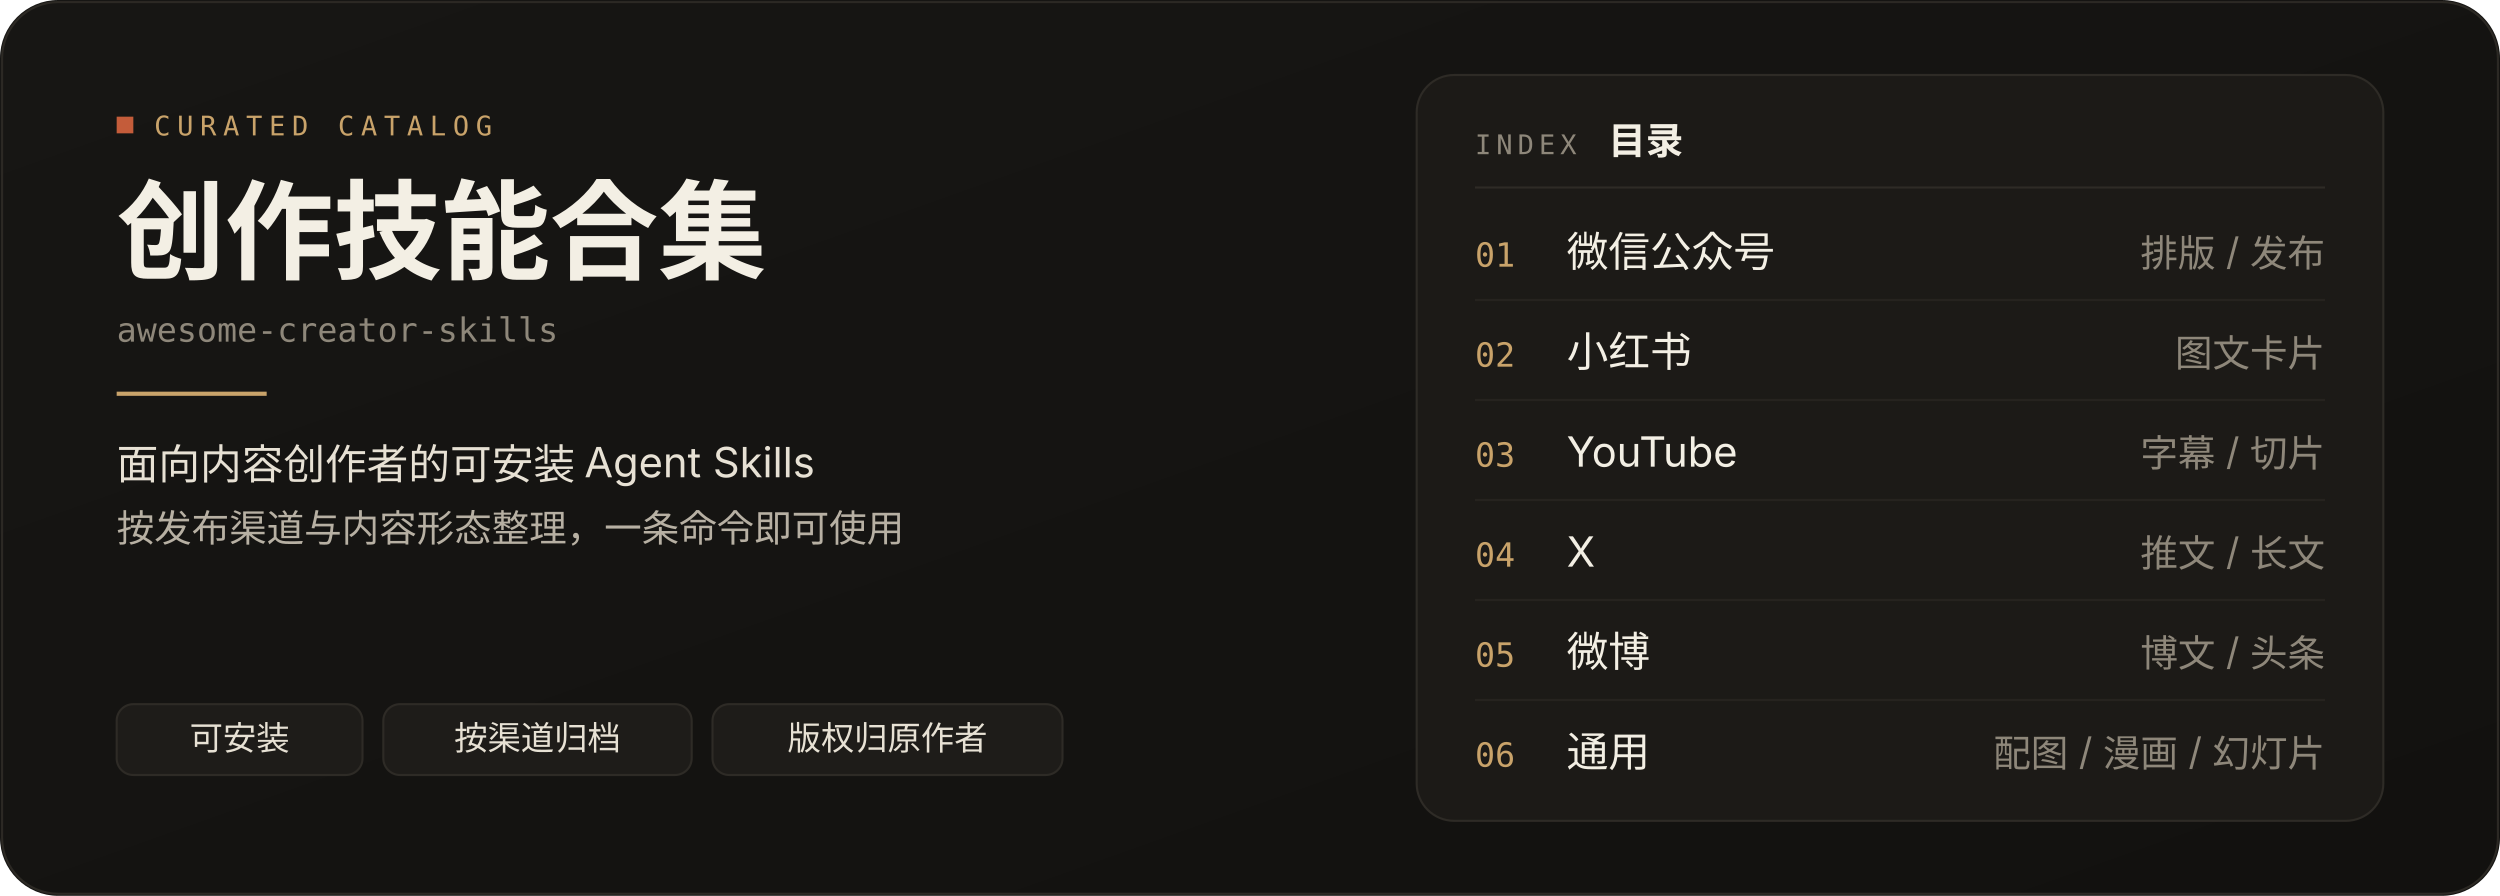
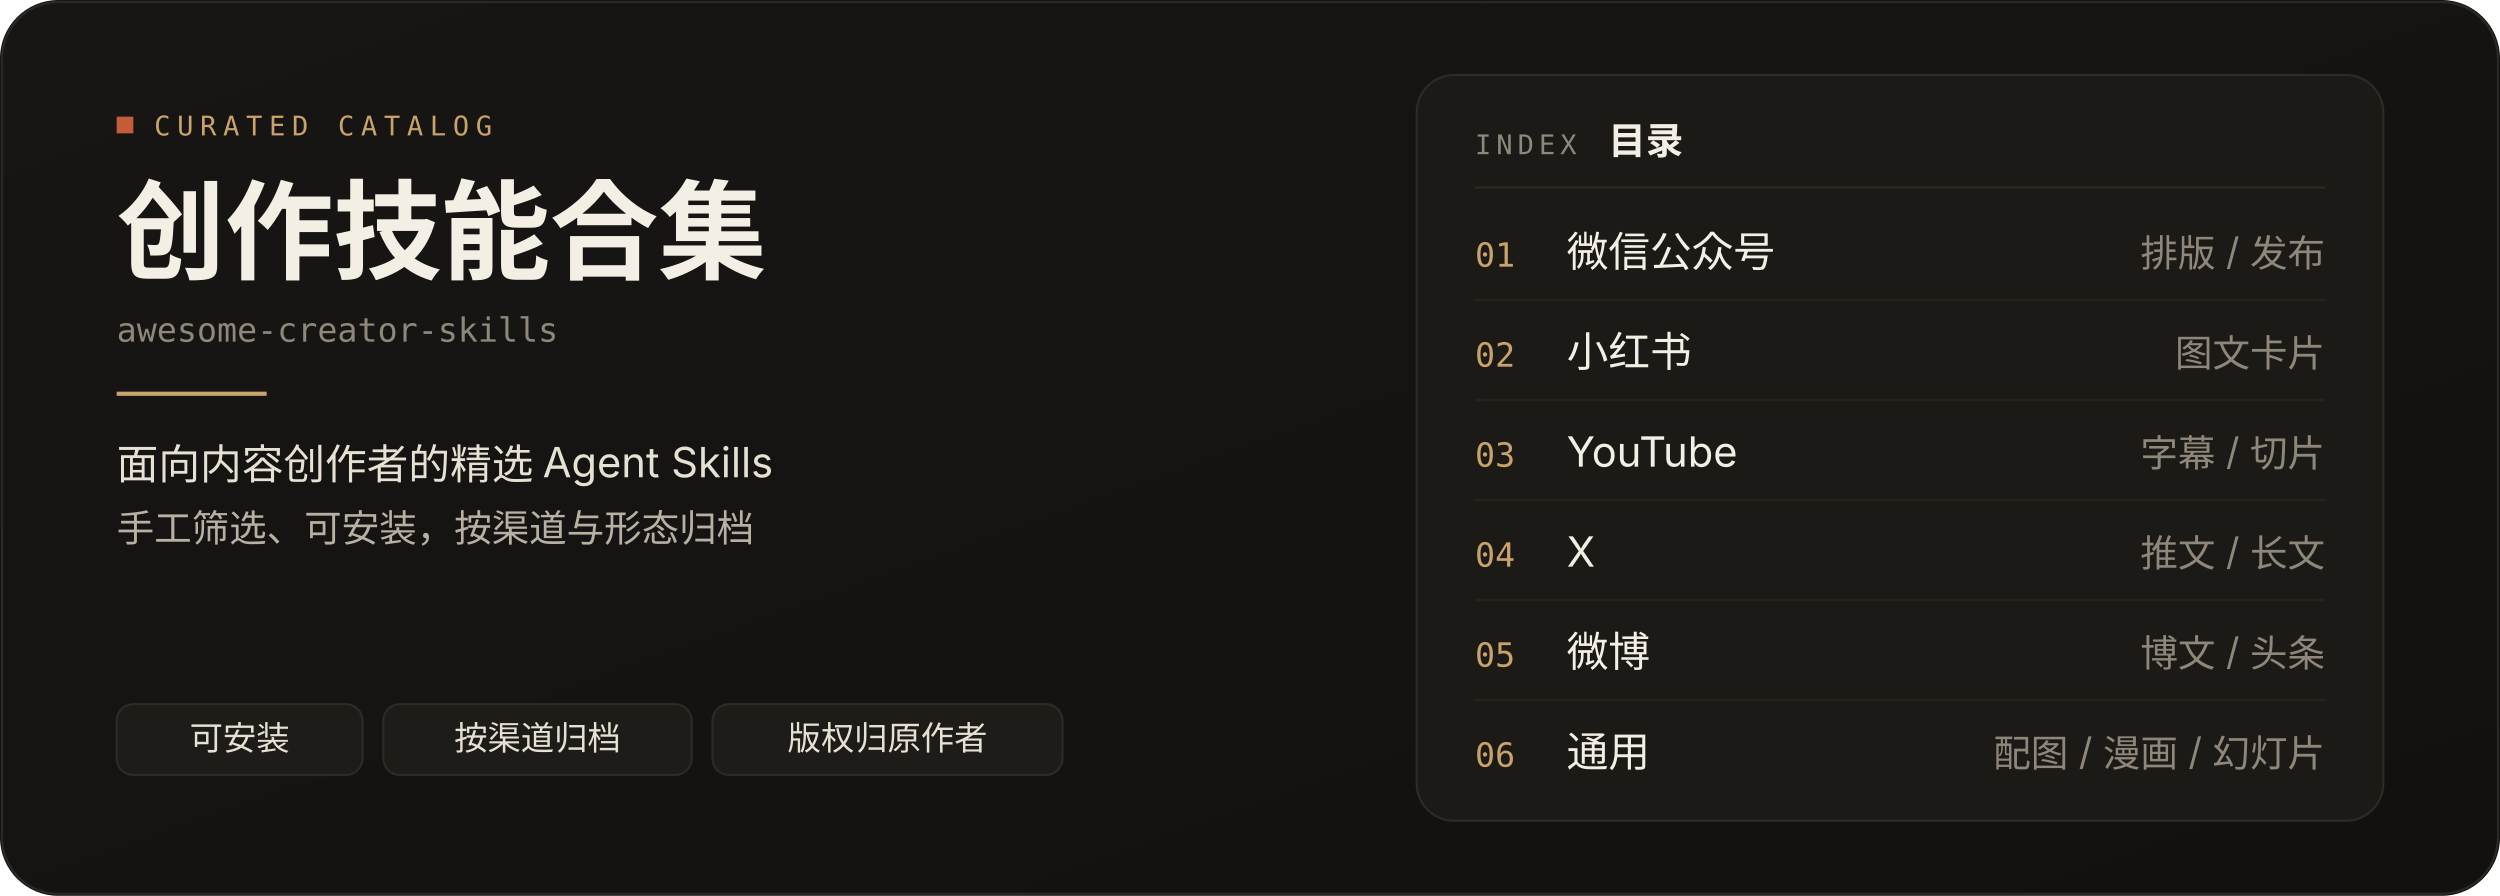
<svg xmlns="http://www.w3.org/2000/svg" width="1200" height="430" viewBox="0 0 1200 430" role="img" aria-labelledby="title desc">
  <defs>
    <linearGradient id="paper" x1="0" y1="0" x2="1" y2="1">
      <stop offset="0" stop-color="#171614" />
      <stop offset="1" stop-color="#12110F" />
    </linearGradient>
  </defs>
  <rect width="1200" height="430" rx="28" fill="url(#paper)" />
  <rect x="1" y="1" width="1198" height="428" rx="27" fill="none" stroke="#2C2924" stroke-width="1" />
  <g id="title-block" transform="translate(56 52)">
    <rect x="0" y="4" width="8" height="8" fill="#C45C3A" />
    <text x="18" y="13" fill="#C9A36A" font-family="ui-monospace, SFMono-Regular, Menlo, monospace" font-size="13" letter-spacing="3.2">CURATED CATALOG</text>
    <text x="0" y="78" fill="#F3EFE4" font-family="-apple-system, BlinkMacSystemFont, 'Segoe UI', 'PingFang SC', 'Hiragino Sans GB', sans-serif" font-size="52" font-weight="700">创作技能合集</text>
    <text x="0" y="112" fill="#8E877A" font-family="ui-monospace, SFMono-Regular, Menlo, monospace" font-size="16">awesome-creator-skills</text>
    <rect x="0" y="136" width="72" height="2" fill="#C9A36A" />
-     <text x="0" y="178" fill="#E7E1D4" font-family="-apple-system, BlinkMacSystemFont, 'Segoe UI', 'PingFang SC', 'Hiragino Sans GB', sans-serif" font-size="20">面向内容创作者的可安装 Agent Skills</text>
-     <text x="0" y="208" fill="#B7B0A3" font-family="-apple-system, BlinkMacSystemFont, 'Segoe UI', 'PingFang SC', 'Hiragino Sans GB', sans-serif" font-size="18">按发布渠道与内容形态整理，一条命令即可使用</text>
+     <text x="0" y="178" fill="#E7E1D4" font-family="-apple-system, BlinkMacSystemFont, 'Segoe UI', 'PingFang SC', 'Hiragino Sans GB', sans-serif" font-size="20">面向内容创作者的精选 Agent Skills</text>
+     <text x="0" y="208" fill="#B7B0A3" font-family="-apple-system, BlinkMacSystemFont, 'Segoe UI', 'PingFang SC', 'Hiragino Sans GB', sans-serif" font-size="18">手工筛选、可安装，按渠道与形态归档</text>
    <g transform="translate(0 286)">
      <rect x="0" y="0" width="118" height="34" rx="8" fill="#1E1C19" stroke="#2E2B26" />
      <text x="59" y="22" text-anchor="middle" fill="#E7E1D4" font-family="-apple-system, BlinkMacSystemFont, 'Segoe UI', 'PingFang SC', sans-serif" font-size="16">可安装</text>
      <rect x="128" y="0" width="148" height="34" rx="8" fill="#1E1C19" stroke="#2E2B26" />
      <text x="202" y="22" text-anchor="middle" fill="#E7E1D4" font-family="-apple-system, BlinkMacSystemFont, 'Segoe UI', 'PingFang SC', sans-serif" font-size="16">按渠道归档</text>
      <rect x="286" y="0" width="168" height="34" rx="8" fill="#1E1C19" stroke="#2E2B26" />
      <text x="370" y="22" text-anchor="middle" fill="#E7E1D4" font-family="-apple-system, BlinkMacSystemFont, 'Segoe UI', 'PingFang SC', sans-serif" font-size="16">版权归原作者</text>
    </g>
  </g>
  <g id="catalog-index" transform="translate(680 36)">
    <rect width="464" height="358" rx="18" fill="#1C1A17" stroke="#2E2B26" />
    <text x="28" y="38" fill="#8E877A" font-family="ui-monospace, SFMono-Regular, Menlo, monospace" font-size="13" letter-spacing="2.4">INDEX</text>
    <text x="92" y="38" fill="#F3EFE4" font-family="-apple-system, BlinkMacSystemFont, 'Segoe UI', 'PingFang SC', sans-serif" font-size="18" font-weight="600">目录</text>
    <line x1="28" y1="54" x2="436" y2="54" stroke="#2E2B26" />
    <g font-family="-apple-system, BlinkMacSystemFont, 'Segoe UI', 'PingFang SC', sans-serif" font-size="20">
      <text x="28" y="92" fill="#C9A36A" font-family="ui-monospace, SFMono-Regular, Menlo, monospace" font-size="16">01</text>
      <text x="72" y="92" fill="#F3EFE4">微信公众号</text>
      <text x="436" y="92" text-anchor="end" fill="#8E877A" font-size="18">排版 / 发布</text>
      <line x1="28" y1="108" x2="436" y2="108" stroke="#26231F" />
      <text x="28" y="140" fill="#C9A36A" font-family="ui-monospace, SFMono-Regular, Menlo, monospace" font-size="16">02</text>
      <text x="72" y="140" fill="#F3EFE4">小红书</text>
      <text x="436" y="140" text-anchor="end" fill="#8E877A" font-size="18">图文卡片</text>
      <line x1="28" y1="156" x2="436" y2="156" stroke="#26231F" />
      <text x="28" y="188" fill="#C9A36A" font-family="ui-monospace, SFMono-Regular, Menlo, monospace" font-size="16">03</text>
      <text x="72" y="188" fill="#F3EFE4">YouTube</text>
      <text x="436" y="188" text-anchor="end" fill="#8E877A" font-size="18">字幕 / 切片</text>
      <line x1="28" y1="204" x2="436" y2="204" stroke="#26231F" />
      <text x="28" y="236" fill="#C9A36A" font-family="ui-monospace, SFMono-Regular, Menlo, monospace" font-size="16">04</text>
      <text x="72" y="236" fill="#F3EFE4">X</text>
      <text x="436" y="236" text-anchor="end" fill="#8E877A" font-size="18">推文 / 长文</text>
      <line x1="28" y1="252" x2="436" y2="252" stroke="#26231F" />
      <text x="28" y="284" fill="#C9A36A" font-family="ui-monospace, SFMono-Regular, Menlo, monospace" font-size="16">05</text>
      <text x="72" y="284" fill="#F3EFE4">微博</text>
      <text x="436" y="284" text-anchor="end" fill="#8E877A" font-size="18">博文 / 头条</text>
      <line x1="28" y1="300" x2="436" y2="300" stroke="#26231F" />
      <text x="28" y="332" fill="#C9A36A" font-family="ui-monospace, SFMono-Regular, Menlo, monospace" font-size="16">06</text>
      <text x="72" y="332" fill="#F3EFE4">通用</text>
      <text x="436" y="332" text-anchor="end" fill="#8E877A" font-size="18">配图 / 漫画 / 幻灯片</text>
    </g>
  </g>
</svg>
